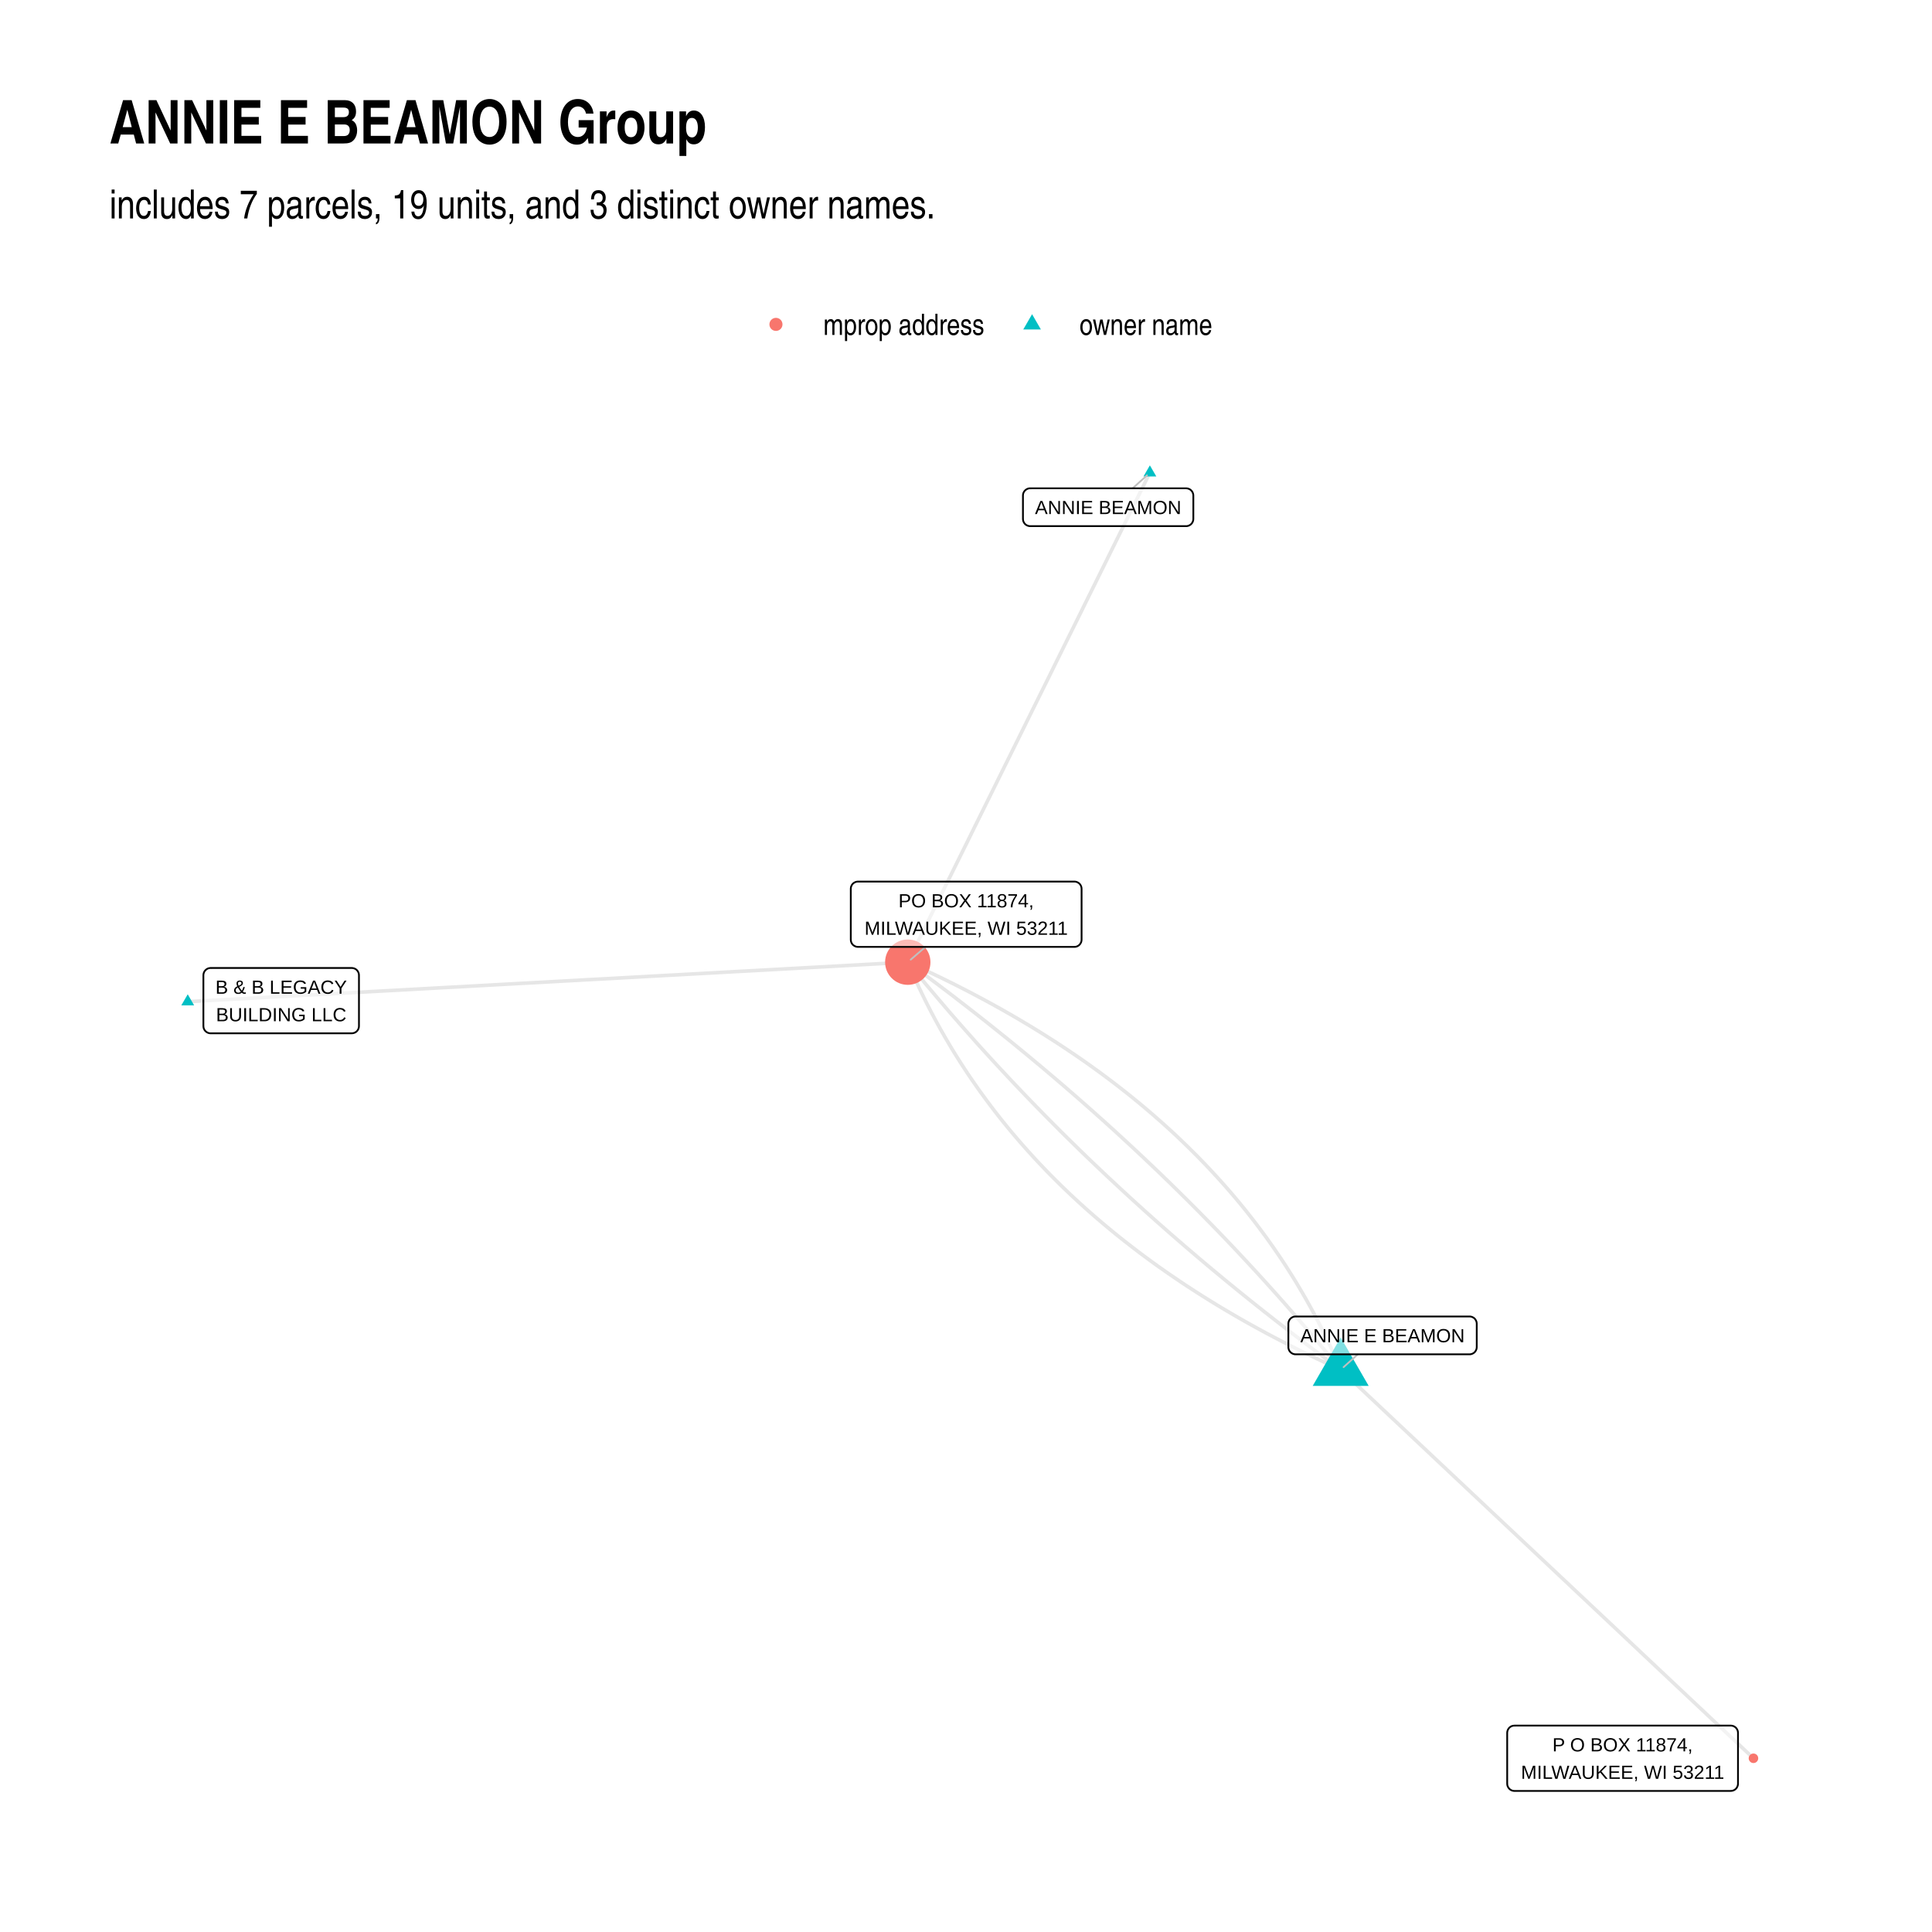
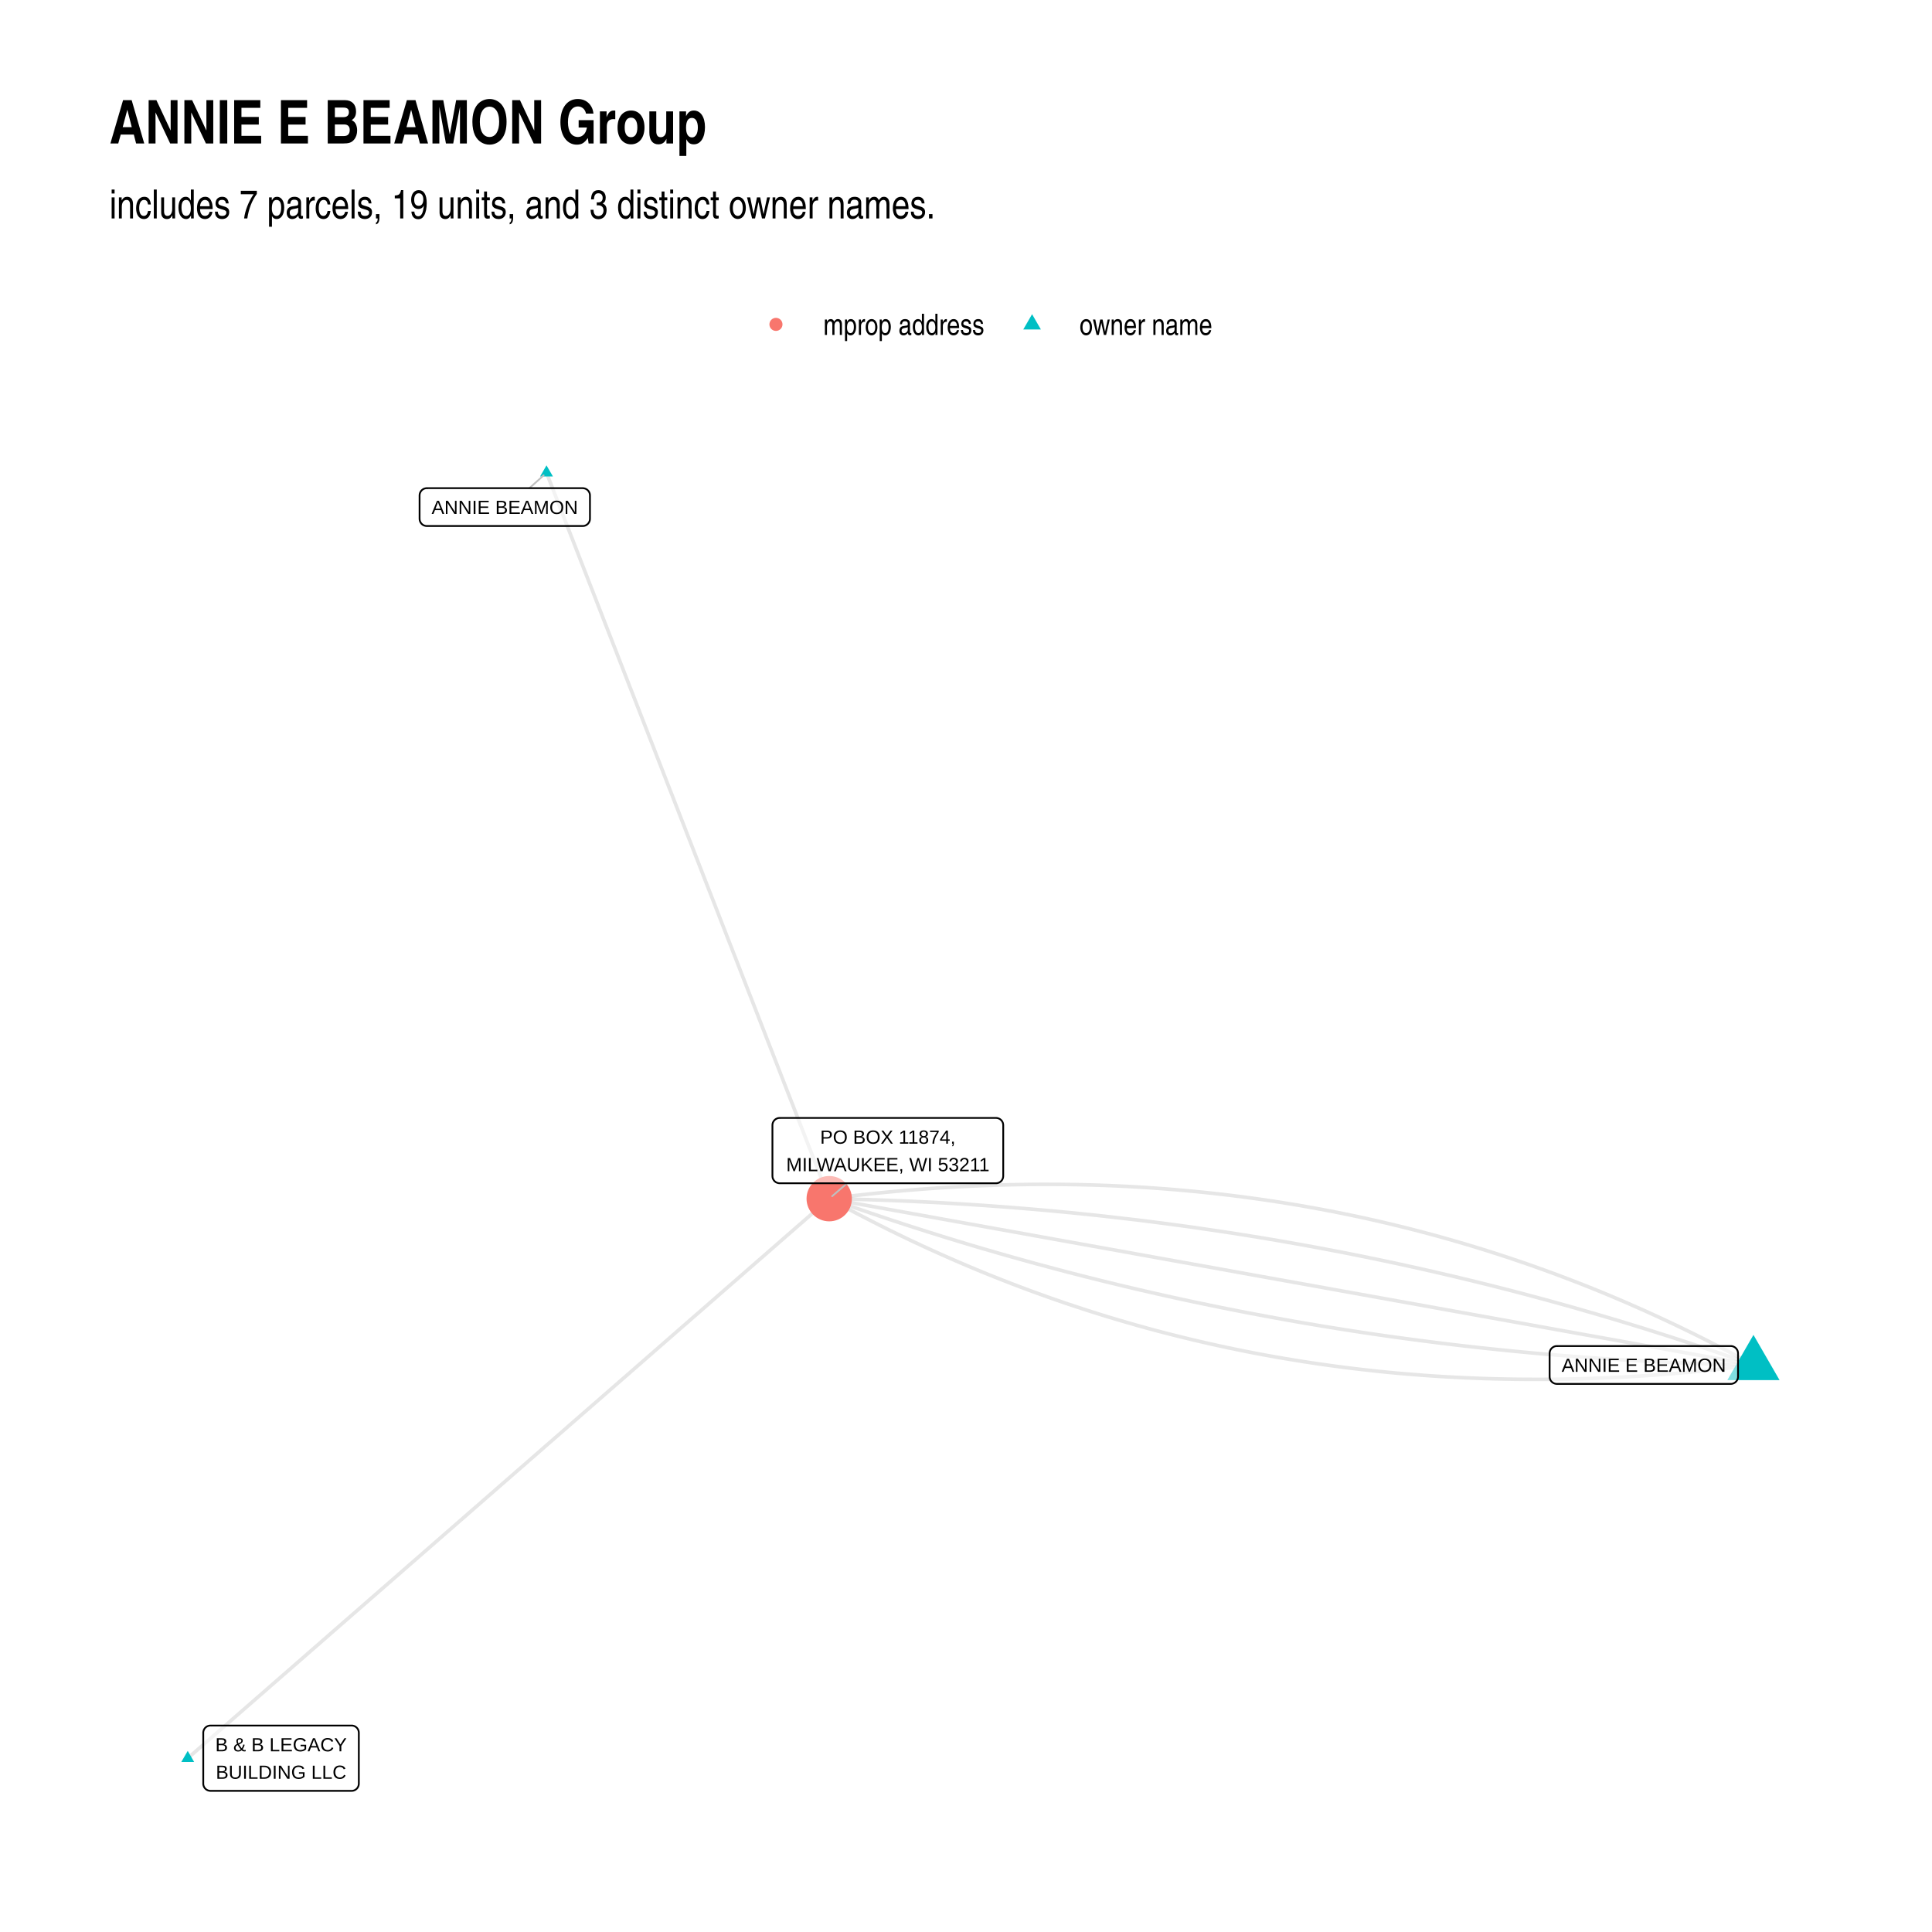
<svg xmlns="http://www.w3.org/2000/svg" class="svglite" width="576.00pt" height="576.00pt" viewBox="0 0 576.00 576.00">
  <defs>
    <style type="text/css">
    .svglite line, .svglite polyline, .svglite polygon, .svglite path, .svglite rect, .svglite circle {
      fill: none;
      stroke: #000000;
      stroke-linecap: round;
      stroke-linejoin: round;
      stroke-miterlimit: 10.00;
    }
    .svglite text {
      white-space: pre;
    }
  </style>
  </defs>
  <rect width="100%" height="100%" style="stroke: none; fill: #FFFFFF;" />
  <defs>
    <clipPath id="cpMC4wMHw1NzYuMDB8MC4wMHw1NzYuMDA=">
      <rect x="0.00" y="0.00" width="576.00" height="576.00" />
    </clipPath>
  </defs>
  <g clip-path="url(#cpMC4wMHw1NzYuMDB8MC4wMHw1NzYuMDA=)">
    <rect x="0.00" y="0.00" width="576.00" height="576.00" style="stroke-width: 1.07; stroke: none; fill: #FFFFFF;" />
  </g>
  <defs>
    <clipPath id="cpMzIuNjN8NTQ2LjExfDEyMS43OHw1NDMuMzc=">
      <rect x="32.63" y="121.78" width="513.48" height="421.59" />
    </clipPath>
  </defs>
  <g clip-path="url(#cpMzIuNjN8NTQ2LjExfDEyMS43OHw1NDMuMzc=)">
-     <polyline points="399.71,408.36 399.04,406.79 398.36,405.22 397.66,403.66 396.95,402.11 396.23,400.56 395.50,399.02 394.75,397.49 393.99,395.96 393.21,394.44 392.43,392.93 391.63,391.42 390.81,389.93 389.99,388.44 389.15,386.95 388.30,385.48 387.43,384.01 386.56,382.55 385.67,381.09 384.76,379.65 383.85,378.20 382.92,376.77 381.98,375.34 381.02,373.93 380.05,372.51 379.07,371.11 378.08,369.71 377.07,368.32 376.05,366.94 375.02,365.56 373.98,364.19 372.92,362.83 371.85,361.47 370.76,360.12 369.67,358.78 368.56,357.45 367.43,356.12 366.30,354.80 365.15,353.49 363.99,352.19 362.81,350.89 361.62,349.60 360.42,348.31 359.21,347.03 357.98,345.76 356.75,344.50 355.49,343.25 354.23,342.00 352.95,340.76 351.66,339.52 350.36,338.29 349.04,337.07 347.71,335.86 346.37,334.65 345.01,333.46 343.64,332.26 342.26,331.08 340.87,329.90 339.46,328.73 338.04,327.57 336.61,326.41 335.16,325.26 333.70,324.12 332.23,322.98 330.75,321.86 329.25,320.74 327.74,319.62 326.21,318.52 324.68,317.42 323.13,316.32 321.57,315.24 319.99,314.16 318.40,313.09 316.80,312.03 315.19,310.97 313.56,309.92 311.92,308.88 310.27,307.84 308.60,306.81 306.92,305.79 305.23,304.78 303.53,303.77 301.81,302.77 300.08,301.78 298.34,300.79 296.58,299.81 294.81,298.84 293.03,297.88 291.23,296.92 289.43,295.97 287.61,295.03 285.77,294.09 283.93,293.16 282.07,292.24 280.19,291.32 278.31,290.42 276.41,289.52 274.50,288.62 272.57,287.74 270.64,286.86 " style="stroke-width: 1.07; stroke: #000000; stroke-opacity: 0.10; stroke-linecap: butt;" />
-     <polyline points="399.71,408.36 398.62,407.02 397.52,405.68 396.42,404.34 395.32,403.01 394.21,401.67 393.09,400.34 391.97,399.01 390.85,397.68 389.72,396.36 388.59,395.04 387.46,393.72 386.32,392.40 385.17,391.09 384.02,389.77 382.87,388.46 381.71,387.15 380.55,385.85 379.38,384.55 378.21,383.25 377.04,381.95 375.86,380.65 374.68,379.36 373.49,378.07 372.30,376.78 371.10,375.49 369.90,374.21 368.70,372.92 367.49,371.64 366.28,370.37 365.06,369.09 363.84,367.82 362.61,366.55 361.38,365.28 360.14,364.02 358.90,362.76 357.66,361.49 356.41,360.24 355.16,358.98 353.91,357.73 352.64,356.48 351.38,355.23 350.11,353.98 348.84,352.74 347.56,351.50 346.28,350.26 344.99,349.02 343.70,347.79 342.40,346.55 341.10,345.32 339.80,344.10 338.49,342.87 337.18,341.65 335.86,340.43 334.54,339.21 333.22,338.00 331.89,336.78 330.55,335.57 329.22,334.36 327.87,333.16 326.53,331.95 325.17,330.75 323.82,329.55 322.46,328.36 321.10,327.16 319.73,325.97 318.35,324.78 316.98,323.59 315.60,322.41 314.21,321.23 312.82,320.05 311.43,318.87 310.03,317.69 308.62,316.52 307.22,315.35 305.81,314.18 304.39,313.02 302.97,311.85 301.55,310.69 300.12,309.53 298.68,308.38 297.25,307.22 295.80,306.07 294.36,304.92 292.91,303.78 291.45,302.63 289.99,301.49 288.53,300.35 287.06,299.21 285.59,298.08 284.12,296.94 282.64,295.81 281.15,294.69 279.66,293.56 278.17,292.44 276.67,291.32 275.17,290.20 273.66,289.08 272.15,287.97 270.64,286.86 " style="stroke-width: 1.07; stroke: #000000; stroke-opacity: 0.10; stroke-linecap: butt;" />
-     <polyline points="342.82,140.95 342.09,142.42 341.36,143.90 340.63,145.37 339.90,146.84 339.18,148.32 338.45,149.79 337.72,151.26 336.99,152.74 336.26,154.21 335.53,155.69 334.80,157.16 334.07,158.63 333.34,160.11 332.61,161.58 331.88,163.06 331.15,164.53 330.43,166.00 329.70,167.48 328.97,168.95 328.24,170.42 327.51,171.90 326.78,173.37 326.05,174.85 325.32,176.32 324.59,177.79 323.86,179.27 323.13,180.74 322.41,182.22 321.68,183.69 320.95,185.16 320.22,186.64 319.49,188.11 318.76,189.58 318.03,191.06 317.30,192.53 316.57,194.01 315.84,195.48 315.11,196.95 314.38,198.43 313.66,199.90 312.93,201.38 312.20,202.85 311.47,204.32 310.74,205.80 310.01,207.27 309.28,208.74 308.55,210.22 307.82,211.69 307.09,213.17 306.36,214.64 305.64,216.11 304.91,217.59 304.18,219.06 303.45,220.54 302.72,222.01 301.99,223.48 301.26,224.96 300.53,226.43 299.80,227.90 299.07,229.38 298.34,230.85 297.61,232.33 296.89,233.80 296.16,235.27 295.43,236.75 294.70,238.22 293.97,239.69 293.24,241.17 292.51,242.64 291.78,244.12 291.05,245.59 290.32,247.06 289.59,248.54 288.87,250.01 288.14,251.49 287.41,252.96 286.68,254.43 285.95,255.91 285.22,257.38 284.49,258.85 283.76,260.33 283.03,261.80 282.30,263.28 281.57,264.75 280.85,266.22 280.12,267.70 279.39,269.17 278.66,270.65 277.93,272.12 277.20,273.59 276.47,275.07 275.74,276.54 275.01,278.01 274.28,279.49 273.55,280.96 272.82,282.44 272.10,283.91 271.37,285.38 270.64,286.86 " style="stroke-width: 1.07; stroke: #000000; stroke-opacity: 0.10; stroke-linecap: butt;" />
-     <polyline points="399.71,408.36 398.20,407.25 396.69,406.14 395.18,405.02 393.68,403.91 392.18,402.78 390.69,401.66 389.20,400.54 387.71,399.41 386.23,398.28 384.76,397.15 383.28,396.01 381.82,394.87 380.35,393.73 378.90,392.59 377.44,391.45 375.99,390.30 374.54,389.15 373.10,388.00 371.67,386.85 370.23,385.69 368.80,384.53 367.38,383.37 365.96,382.21 364.54,381.04 363.13,379.87 361.72,378.70 360.32,377.53 358.92,376.35 357.53,375.18 356.14,374.00 354.75,372.81 353.37,371.63 352.00,370.44 350.62,369.25 349.25,368.06 347.89,366.87 346.53,365.67 345.17,364.47 343.82,363.27 342.48,362.07 341.13,360.86 339.80,359.65 338.46,358.44 337.13,357.23 335.81,356.01 334.49,354.79 333.17,353.57 331.86,352.35 330.55,351.13 329.24,349.90 327.95,348.67 326.65,347.44 325.36,346.20 324.07,344.97 322.79,343.73 321.51,342.49 320.24,341.24 318.97,340.00 317.70,338.75 316.44,337.50 315.19,336.24 313.94,334.99 312.69,333.73 311.44,332.47 310.21,331.20 308.97,329.94 307.74,328.67 306.51,327.40 305.29,326.13 304.07,324.85 302.86,323.58 301.65,322.30 300.45,321.02 299.25,319.73 298.05,318.45 296.86,317.16 295.67,315.87 294.49,314.57 293.31,313.28 292.13,311.98 290.96,310.68 289.80,309.37 288.64,308.07 287.48,306.76 286.33,305.45 285.18,304.14 284.03,302.82 282.89,301.51 281.76,300.19 280.63,298.86 279.50,297.54 278.38,296.21 277.26,294.88 276.14,293.55 275.03,292.22 273.93,290.88 272.83,289.54 271.73,288.20 270.64,286.86 " style="stroke-width: 1.07; stroke: #000000; stroke-opacity: 0.10; stroke-linecap: butt;" />
-     <polyline points="55.97,298.64 58.14,298.52 60.30,298.40 62.47,298.28 64.64,298.16 66.81,298.04 68.98,297.92 71.15,297.80 73.31,297.69 75.48,297.57 77.65,297.45 79.82,297.33 81.99,297.21 84.16,297.09 86.33,296.97 88.49,296.85 90.66,296.73 92.83,296.61 95.00,296.50 97.17,296.38 99.34,296.26 101.50,296.14 103.67,296.02 105.84,295.90 108.01,295.78 110.18,295.66 112.35,295.54 114.51,295.42 116.68,295.31 118.85,295.19 121.02,295.07 123.19,294.95 125.36,294.83 127.52,294.71 129.69,294.59 131.86,294.47 134.03,294.35 136.20,294.24 138.37,294.12 140.53,294.00 142.70,293.88 144.87,293.76 147.04,293.64 149.21,293.52 151.38,293.40 153.54,293.28 155.71,293.16 157.88,293.05 160.05,292.93 162.22,292.81 164.39,292.69 166.56,292.57 168.72,292.45 170.89,292.33 173.06,292.21 175.23,292.09 177.40,291.97 179.57,291.86 181.73,291.74 183.90,291.62 186.07,291.50 188.24,291.38 190.41,291.26 192.58,291.14 194.74,291.02 196.91,290.90 199.08,290.78 201.25,290.67 203.42,290.55 205.59,290.43 207.75,290.31 209.92,290.19 212.09,290.07 214.26,289.95 216.43,289.83 218.60,289.71 220.76,289.59 222.93,289.48 225.10,289.36 227.27,289.24 229.44,289.12 231.61,289.00 233.77,288.88 235.94,288.76 238.11,288.64 240.28,288.52 242.45,288.40 244.62,288.29 246.79,288.17 248.95,288.05 251.12,287.93 253.29,287.81 255.46,287.69 257.63,287.57 259.80,287.45 261.96,287.33 264.13,287.21 266.30,287.10 268.47,286.98 270.64,286.86 " style="stroke-width: 1.07; stroke: #000000; stroke-opacity: 0.10; stroke-linecap: butt;" />
-     <polyline points="399.71,408.36 397.77,407.49 395.85,406.60 393.94,405.71 392.04,404.81 390.16,403.90 388.28,402.98 386.42,402.06 384.58,401.13 382.74,400.20 380.92,399.25 379.11,398.30 377.32,397.35 375.54,396.38 373.77,395.41 372.01,394.43 370.27,393.45 368.54,392.45 366.82,391.45 365.12,390.45 363.43,389.43 361.75,388.41 360.08,387.38 358.43,386.35 356.79,385.30 355.16,384.25 353.55,383.20 351.95,382.13 350.36,381.06 348.78,379.98 347.22,378.90 345.67,377.81 344.13,376.71 342.61,375.60 341.10,374.49 339.60,373.37 338.12,372.24 336.65,371.10 335.19,369.96 333.74,368.81 332.31,367.66 330.89,366.49 329.48,365.32 328.09,364.14 326.71,362.96 325.34,361.77 323.98,360.57 322.64,359.36 321.31,358.15 319.99,356.93 318.69,355.70 317.40,354.47 316.12,353.23 314.86,351.98 313.60,350.72 312.36,349.46 311.14,348.19 309.92,346.91 308.72,345.63 307.54,344.34 306.36,343.04 305.20,341.73 304.05,340.42 302.92,339.10 301.79,337.77 300.68,336.44 299.59,335.10 298.50,333.75 297.43,332.39 296.37,331.03 295.33,329.66 294.30,328.29 293.28,326.90 292.27,325.51 291.28,324.11 290.30,322.71 289.33,321.30 288.37,319.88 287.43,318.45 286.50,317.02 285.59,315.58 284.68,314.13 283.79,312.68 282.92,311.21 282.05,309.74 281.20,308.27 280.36,306.79 279.54,305.30 278.72,303.80 277.92,302.29 277.14,300.78 276.36,299.26 275.60,297.74 274.85,296.20 274.12,294.66 273.40,293.12 272.69,291.56 271.99,290.00 271.31,288.43 270.64,286.86 " style="stroke-width: 1.07; stroke: #000000; stroke-opacity: 0.10; stroke-linecap: butt;" />
-     <polyline points="399.71,408.36 400.95,409.53 402.20,410.70 403.44,411.88 404.68,413.05 405.93,414.22 407.17,415.39 408.41,416.56 409.66,417.73 410.90,418.90 412.14,420.07 413.39,421.24 414.63,422.41 415.87,423.58 417.11,424.75 418.36,425.92 419.60,427.09 420.84,428.26 422.09,429.43 423.33,430.60 424.57,431.77 425.82,432.94 427.06,434.11 428.30,435.28 429.54,436.45 430.79,437.62 432.03,438.79 433.27,439.96 434.52,441.13 435.76,442.30 437.00,443.47 438.25,444.64 439.49,445.81 440.73,446.98 441.97,448.15 443.22,449.32 444.46,450.49 445.70,451.66 446.95,452.83 448.19,454.00 449.43,455.17 450.68,456.34 451.92,457.51 453.16,458.68 454.41,459.85 455.65,461.02 456.89,462.19 458.13,463.36 459.38,464.53 460.62,465.70 461.86,466.87 463.11,468.04 464.35,469.21 465.59,470.38 466.84,471.55 468.08,472.72 469.32,473.89 470.56,475.06 471.81,476.23 473.05,477.40 474.29,478.57 475.54,479.74 476.78,480.91 478.02,482.08 479.27,483.25 480.51,484.42 481.75,485.59 482.99,486.76 484.24,487.93 485.48,489.10 486.72,490.27 487.97,491.45 489.21,492.62 490.45,493.79 491.70,494.96 492.94,496.13 494.18,497.30 495.43,498.47 496.67,499.64 497.91,500.81 499.15,501.98 500.40,503.15 501.64,504.32 502.88,505.49 504.13,506.66 505.37,507.83 506.61,509.00 507.86,510.17 509.10,511.34 510.34,512.51 511.58,513.68 512.83,514.85 514.07,516.02 515.31,517.19 516.56,518.36 517.80,519.53 519.04,520.70 520.29,521.87 521.53,523.04 522.77,524.21 " style="stroke-width: 1.07; stroke: #000000; stroke-opacity: 0.10; stroke-linecap: butt;" />
-     <polygon points="399.71,398.73 408.05,413.18 391.37,413.18 " style="stroke-width: 0.71; stroke: none; fill: #00BFC4;" />
-     <polygon points="342.82,138.74 344.74,142.05 340.91,142.05 " style="stroke-width: 0.71; stroke: none; fill: #00BFC4;" />
-     <polygon points="55.97,296.43 57.88,299.74 54.05,299.74 " style="stroke-width: 0.71; stroke: none; fill: #00BFC4;" />
-     <circle cx="270.64" cy="286.86" r="6.76" style="stroke-width: 0.71; stroke: none; fill: #F8766D;" />
-     <circle cx="522.77" cy="524.21" r="1.42" style="stroke-width: 0.71; stroke: none; fill: #F8766D;" />
-     <line x1="404.82" y1="403.77" x2="400.57" y2="407.59" style="stroke-width: 0.53; stroke: #BFBFBF;" />
-     <line x1="337.68" y1="145.58" x2="341.96" y2="141.72" style="stroke-width: 0.53; stroke: #BFBFBF;" />
-     <line x1="275.92" y1="282.30" x2="271.52" y2="286.10" style="stroke-width: 0.53; stroke: #BFBFBF;" />
-     <polygon points="386.27,403.77 438.11,403.77 438.03,403.77 438.37,403.76 438.71,403.69 439.04,403.56 439.34,403.39 439.61,403.17 439.84,402.91 440.02,402.62 440.16,402.30 440.24,401.96 440.27,401.61 440.27,401.61 440.27,394.65 440.27,394.65 440.24,394.30 440.16,393.96 440.02,393.65 439.84,393.35 439.61,393.09 439.34,392.87 439.04,392.70 438.71,392.57 438.37,392.50 438.11,392.49 386.27,392.49 386.53,392.50 386.18,392.49 385.83,392.53 385.50,392.63 385.19,392.78 384.90,392.98 384.65,393.22 384.44,393.49 384.28,393.80 384.17,394.13 384.11,394.48 384.11,394.65 384.11,401.61 384.11,401.44 384.11,401.79 384.17,402.13 384.28,402.46 384.44,402.77 384.65,403.04 384.90,403.28 385.19,403.48 385.50,403.63 385.83,403.73 386.18,403.77 " style="stroke-width: 0.53; fill: #FFFFFF; fill-opacity: 0.50;" />
-     <text x="412.19" y="400.17" text-anchor="middle" style="font-size: 5.69px; font-family: &quot;Arial&quot;;" textLength="48.97px" lengthAdjust="spacingAndGlyphs">ANNIE E BEAMON</text>
-     <polygon points="307.14,156.86 353.62,156.86 353.53,156.86 353.88,156.85 354.22,156.78 354.54,156.65 354.84,156.48 355.11,156.26 355.34,156.00 355.53,155.71 355.66,155.39 355.75,155.05 355.78,154.70 355.78,154.70 355.78,147.74 355.78,147.74 355.75,147.39 355.66,147.06 355.53,146.74 355.34,146.44 355.11,146.18 354.84,145.96 354.54,145.79 354.22,145.67 353.88,145.60 353.62,145.58 307.14,145.58 307.40,145.60 307.05,145.58 306.71,145.62 306.37,145.72 306.06,145.87 305.77,146.07 305.52,146.31 305.31,146.59 305.15,146.89 305.04,147.22 304.99,147.57 304.98,147.74 304.98,154.70 304.99,154.53 304.99,154.88 305.04,155.22 305.15,155.55 305.31,155.86 305.52,156.14 305.77,156.38 306.06,156.57 306.37,156.72 306.71,156.82 307.05,156.86 " style="stroke-width: 0.53; fill: #FFFFFF; fill-opacity: 0.50;" />
-     <text x="330.38" y="153.26" text-anchor="middle" style="font-size: 5.69px; font-family: &quot;Arial&quot;;" textLength="43.60px" lengthAdjust="spacingAndGlyphs">ANNIE BEAMON</text>
-     <polygon points="62.80,308.07 104.86,308.07 104.78,308.07 105.12,308.05 105.46,307.98 105.79,307.86 106.09,307.69 106.36,307.47 106.59,307.21 106.77,306.91 106.91,306.59 106.99,306.26 107.02,305.91 107.02,305.91 107.02,290.75 107.02,290.75 106.99,290.41 106.91,290.07 106.77,289.75 106.59,289.45 106.36,289.19 106.09,288.97 105.79,288.80 105.46,288.68 105.12,288.61 104.86,288.59 62.80,288.59 63.06,288.61 62.71,288.59 62.37,288.64 62.03,288.73 61.72,288.88 61.43,289.08 61.18,289.32 60.97,289.60 60.81,289.91 60.70,290.24 60.65,290.58 60.64,290.75 60.64,305.91 60.65,305.74 60.65,306.08 60.70,306.43 60.81,306.76 60.97,307.06 61.18,307.34 61.43,307.58 61.72,307.78 62.03,307.93 62.37,308.03 62.71,308.07 " style="stroke-width: 0.53; fill: #FFFFFF; fill-opacity: 0.50;" />
-     <text x="83.83" y="296.27" text-anchor="middle" style="font-size: 5.69px; font-family: &quot;Arial&quot;;" textLength="39.18px" lengthAdjust="spacingAndGlyphs">B &amp; B LEGACY</text>
-     <text x="83.83" y="304.47" text-anchor="middle" style="font-size: 5.69px; font-family: &quot;Arial&quot;;" textLength="38.84px" lengthAdjust="spacingAndGlyphs">BUILDING LLC</text>
-     <polygon points="255.81,282.30 320.30,282.30 320.21,282.30 320.56,282.29 320.90,282.22 321.22,282.10 321.53,281.92 321.80,281.70 322.03,281.44 322.21,281.15 322.35,280.83 322.43,280.49 322.46,280.14 322.46,280.14 322.46,264.99 322.46,264.99 322.43,264.64 322.35,264.30 322.21,263.98 322.03,263.69 321.80,263.43 321.53,263.21 321.22,263.04 320.90,262.91 320.56,262.84 320.30,262.83 255.81,262.83 256.07,262.84 255.72,262.83 255.38,262.87 255.04,262.97 254.73,263.12 254.44,263.31 254.19,263.55 253.98,263.83 253.82,264.14 253.71,264.47 253.66,264.81 253.65,264.99 253.65,280.14 253.66,279.97 253.66,280.32 253.71,280.66 253.82,280.99 253.98,281.30 254.19,281.58 254.44,281.82 254.73,282.01 255.04,282.16 255.38,282.26 255.72,282.30 " style="stroke-width: 0.53; fill: #FFFFFF; fill-opacity: 0.50;" />
-     <text x="288.05" y="270.51" text-anchor="middle" style="font-size: 5.69px; font-family: &quot;Arial&quot;;" textLength="40.76px" lengthAdjust="spacingAndGlyphs">PO BOX 11874,</text>
-     <text x="288.05" y="278.70" text-anchor="middle" style="font-size: 5.69px; font-family: &quot;Arial&quot;;" textLength="61.61px" lengthAdjust="spacingAndGlyphs">MILWAUKEE, WI 53211</text>
-     <polygon points="451.51,533.94 516.00,533.94 515.91,533.94 516.26,533.92 516.60,533.86 516.93,533.73 517.23,533.56 517.50,533.34 517.73,533.08 517.91,532.78 518.05,532.46 518.13,532.13 518.16,531.78 518.16,531.78 518.16,516.62 518.16,516.62 518.13,516.28 518.05,515.94 517.91,515.62 517.73,515.33 517.50,515.07 517.23,514.85 516.93,514.67 516.60,514.55 516.26,514.48 516.00,514.46 451.51,514.46 451.77,514.48 451.42,514.47 451.08,514.51 450.74,514.60 450.43,514.75 450.14,514.95 449.89,515.19 449.69,515.47 449.52,515.78 449.41,516.11 449.36,516.45 449.35,516.62 449.35,531.78 449.36,531.61 449.36,531.95 449.41,532.30 449.52,532.63 449.69,532.93 449.89,533.21 450.14,533.45 450.43,533.65 450.74,533.80 451.08,533.90 451.42,533.94 " style="stroke-width: 0.53; fill: #FFFFFF; fill-opacity: 0.50;" />
-     <text x="483.76" y="522.15" text-anchor="middle" style="font-size: 5.69px; font-family: &quot;Arial&quot;;" textLength="42.34px" lengthAdjust="spacingAndGlyphs">P O BOX 11874,</text>
-     <text x="483.76" y="530.34" text-anchor="middle" style="font-size: 5.69px; font-family: &quot;Arial&quot;;" textLength="61.61px" lengthAdjust="spacingAndGlyphs">MILWAUKEE, WI 53211</text>
+     <polyline points="522.77,406.97 520.24,405.58 517.69,404.21 515.15,402.86 512.60,401.53 510.04,400.22 507.48,398.92 504.91,397.64 502.34,396.39 499.76,395.14 497.18,393.92 494.60,392.72 492.00,391.53 489.41,390.36 486.80,389.21 484.20,388.07 481.59,386.96 478.97,385.86 476.35,384.78 473.72,383.72 471.09,382.68 468.45,381.66 465.81,380.65 463.16,379.66 460.51,378.69 457.85,377.74 455.19,376.80 452.52,375.89 449.85,374.99 447.17,374.11 444.49,373.25 441.80,372.40 439.11,371.58 436.41,370.77 433.71,369.98 431.00,369.21 428.29,368.45 425.57,367.72 422.85,367.00 420.12,366.30 417.39,365.62 414.65,364.95 411.91,364.31 409.16,363.68 406.41,363.07 403.65,362.48 400.88,361.91 398.12,361.35 395.34,360.82 392.56,360.30 389.78,359.80 386.99,359.31 384.20,358.85 381.40,358.40 378.60,357.97 375.79,357.56 372.98,357.17 370.16,356.79 367.33,356.44 364.50,356.10 361.67,355.78 358.83,355.48 355.99,355.19 353.14,354.93 350.29,354.68 347.43,354.45 344.56,354.24 341.69,354.04 338.82,353.87 335.94,353.71 333.06,353.57 330.17,353.45 327.27,353.34 324.37,353.26 321.47,353.19 318.56,353.14 315.65,353.11 312.73,353.10 309.80,353.10 306.87,353.12 303.94,353.17 301.00,353.22 298.05,353.30 295.10,353.40 292.15,353.51 289.19,353.64 286.22,353.79 283.26,353.96 280.28,354.14 277.30,354.35 274.32,354.57 271.33,354.81 268.33,355.07 265.33,355.34 262.33,355.63 259.32,355.95 256.30,356.28 253.28,356.62 250.25,356.99 247.22,357.37 " style="stroke-width: 1.07; stroke: #000000; stroke-opacity: 0.10; stroke-linecap: butt;" />
+     <polyline points="522.77,406.97 520.11,406.02 517.45,405.09 514.78,404.16 512.12,403.25 509.45,402.34 506.78,401.44 504.10,400.55 501.42,399.67 498.74,398.80 496.06,397.94 493.38,397.09 490.69,396.24 488.00,395.41 485.31,394.58 482.61,393.76 479.91,392.96 477.21,392.16 474.51,391.37 471.80,390.59 469.10,389.81 466.39,389.05 463.67,388.30 460.96,387.55 458.24,386.82 455.52,386.09 452.80,385.37 450.07,384.66 447.34,383.96 444.61,383.27 441.88,382.59 439.15,381.92 436.41,381.26 433.67,380.60 430.92,379.96 428.18,379.32 425.43,378.69 422.68,378.07 419.93,377.47 417.17,376.86 414.41,376.27 411.65,375.69 408.89,375.12 406.12,374.55 403.36,374.00 400.59,373.45 397.81,372.92 395.04,372.39 392.26,371.87 389.48,371.36 386.69,370.86 383.91,370.37 381.12,369.88 378.33,369.41 375.54,368.94 372.74,368.49 369.94,368.04 367.14,367.60 364.34,367.18 361.53,366.76 358.72,366.35 355.91,365.94 353.10,365.55 350.28,365.17 347.46,364.79 344.64,364.43 341.82,364.07 338.99,363.72 336.16,363.39 333.33,363.06 330.50,362.74 327.66,362.42 324.82,362.12 321.98,361.83 319.14,361.54 316.29,361.27 313.44,361.00 310.59,360.75 307.74,360.50 304.88,360.26 302.02,360.03 299.16,359.81 296.30,359.60 293.43,359.39 290.56,359.20 287.69,359.01 284.82,358.84 281.94,358.67 279.06,358.51 276.18,358.37 273.29,358.23 270.41,358.09 267.52,357.97 264.63,357.86 261.73,357.76 258.84,357.66 255.94,357.58 253.04,357.50 250.13,357.43 247.22,357.37 " style="stroke-width: 1.07; stroke: #000000; stroke-opacity: 0.10; stroke-linecap: butt;" />
+     <polyline points="162.93,140.95 163.78,143.13 164.64,145.32 165.49,147.51 166.34,149.69 167.19,151.88 168.04,154.06 168.89,156.25 169.74,158.44 170.60,160.62 171.45,162.81 172.30,164.99 173.15,167.18 174.00,169.37 174.85,171.55 175.70,173.74 176.56,175.93 177.41,178.11 178.26,180.30 179.11,182.48 179.96,184.67 180.81,186.86 181.66,189.04 182.52,191.23 183.37,193.41 184.22,195.60 185.07,197.79 185.92,199.97 186.77,202.16 187.62,204.35 188.48,206.53 189.33,208.72 190.18,210.90 191.03,213.09 191.88,215.28 192.73,217.46 193.58,219.65 194.44,221.83 195.29,224.02 196.14,226.21 196.99,228.39 197.84,230.58 198.69,232.77 199.54,234.95 200.40,237.14 201.25,239.32 202.10,241.51 202.95,243.70 203.80,245.88 204.65,248.07 205.50,250.25 206.36,252.44 207.21,254.63 208.06,256.81 208.91,259.00 209.76,261.18 210.61,263.37 211.46,265.56 212.32,267.74 213.17,269.93 214.02,272.12 214.87,274.30 215.72,276.49 216.57,278.67 217.42,280.86 218.28,283.05 219.13,285.23 219.98,287.42 220.83,289.60 221.68,291.79 222.53,293.98 223.38,296.16 224.24,298.35 225.09,300.54 225.94,302.72 226.79,304.91 227.64,307.09 228.49,309.28 229.34,311.47 230.20,313.65 231.05,315.84 231.90,318.02 232.75,320.21 233.60,322.40 234.45,324.58 235.30,326.77 236.16,328.95 237.01,331.14 237.86,333.33 238.71,335.51 239.56,337.70 240.41,339.89 241.26,342.07 242.12,344.26 242.97,346.44 243.82,348.63 244.67,350.82 245.52,353.00 246.37,355.19 247.22,357.37 " style="stroke-width: 1.07; stroke: #000000; stroke-opacity: 0.10; stroke-linecap: butt;" />
+     <polyline points="522.77,406.97 519.99,406.47 517.21,405.97 514.42,405.46 511.64,404.96 508.86,404.46 506.07,403.96 503.29,403.46 500.51,402.96 497.72,402.46 494.94,401.96 492.16,401.46 489.37,400.96 486.59,400.46 483.81,399.95 481.02,399.45 478.24,398.95 475.46,398.45 472.67,397.95 469.89,397.45 467.11,396.95 464.32,396.45 461.54,395.95 458.76,395.45 455.97,394.94 453.19,394.44 450.41,393.94 447.62,393.44 444.84,392.94 442.06,392.44 439.27,391.94 436.49,391.44 433.71,390.94 430.92,390.44 428.14,389.94 425.36,389.43 422.57,388.93 419.79,388.43 417.01,387.93 414.22,387.43 411.44,386.93 408.66,386.43 405.87,385.93 403.09,385.43 400.31,384.93 397.52,384.43 394.74,383.92 391.96,383.42 389.17,382.92 386.39,382.42 383.61,381.92 380.82,381.42 378.04,380.92 375.26,380.42 372.47,379.92 369.69,379.42 366.91,378.91 364.12,378.41 361.34,377.91 358.56,377.41 355.77,376.91 352.99,376.41 350.21,375.91 347.42,375.41 344.64,374.91 341.86,374.41 339.07,373.91 336.29,373.40 333.51,372.90 330.72,372.40 327.94,371.90 325.16,371.40 322.37,370.90 319.59,370.40 316.81,369.90 314.02,369.40 311.24,368.90 308.46,368.40 305.67,367.89 302.89,367.39 300.11,366.89 297.32,366.39 294.54,365.89 291.76,365.39 288.97,364.89 286.19,364.39 283.41,363.89 280.62,363.39 277.84,362.88 275.06,362.38 272.27,361.88 269.49,361.38 266.71,360.88 263.92,360.38 261.14,359.88 258.36,359.38 255.57,358.88 252.79,358.38 250.01,357.88 247.22,357.37 " style="stroke-width: 1.07; stroke: #000000; stroke-opacity: 0.10; stroke-linecap: butt;" />
+     <polyline points="55.97,524.21 57.90,522.52 59.83,520.84 61.76,519.15 63.70,517.47 65.63,515.78 67.56,514.10 69.49,512.41 71.42,510.73 73.35,509.04 75.29,507.36 77.22,505.67 79.15,503.99 81.08,502.30 83.01,500.62 84.95,498.93 86.88,497.25 88.81,495.56 90.74,493.88 92.67,492.19 94.61,490.51 96.54,488.82 98.47,487.13 100.40,485.45 102.33,483.76 104.26,482.08 106.20,480.39 108.13,478.71 110.06,477.02 111.99,475.34 113.92,473.65 115.86,471.97 117.79,470.28 119.72,468.60 121.65,466.91 123.58,465.23 125.52,463.54 127.45,461.86 129.38,460.17 131.31,458.49 133.24,456.80 135.17,455.12 137.11,453.43 139.04,451.75 140.97,450.06 142.90,448.38 144.83,446.69 146.77,445.00 148.70,443.32 150.63,441.63 152.56,439.95 154.49,438.26 156.43,436.58 158.36,434.89 160.29,433.21 162.22,431.52 164.15,429.84 166.09,428.15 168.02,426.47 169.95,424.78 171.88,423.10 173.81,421.41 175.74,419.73 177.68,418.04 179.61,416.36 181.54,414.67 183.47,412.99 185.40,411.30 187.34,409.62 189.27,407.93 191.20,406.25 193.13,404.56 195.06,402.88 197.00,401.19 198.93,399.50 200.86,397.82 202.79,396.13 204.72,394.45 206.65,392.76 208.59,391.08 210.52,389.39 212.45,387.71 214.38,386.02 216.31,384.34 218.25,382.65 220.18,380.97 222.11,379.28 224.04,377.60 225.97,375.91 227.91,374.23 229.84,372.54 231.77,370.86 233.70,369.17 235.63,367.49 237.56,365.80 239.50,364.12 241.43,362.43 243.36,360.75 245.29,359.06 247.22,357.37 " style="stroke-width: 1.07; stroke: #000000; stroke-opacity: 0.10; stroke-linecap: butt;" />
+     <polyline points="522.77,406.97 519.87,406.91 516.96,406.84 514.06,406.76 511.16,406.68 508.26,406.58 505.37,406.48 502.48,406.37 499.59,406.25 496.70,406.12 493.82,405.98 490.94,405.83 488.06,405.67 485.18,405.50 482.31,405.33 479.43,405.14 476.57,404.95 473.70,404.75 470.83,404.53 467.97,404.31 465.11,404.08 462.26,403.84 459.40,403.60 456.55,403.34 453.70,403.07 450.86,402.80 448.01,402.51 445.17,402.22 442.33,401.92 439.50,401.61 436.66,401.29 433.83,400.96 431.00,400.62 428.18,400.27 425.35,399.91 422.53,399.55 419.71,399.17 416.90,398.79 414.08,398.40 411.27,398.00 408.47,397.59 405.66,397.17 402.86,396.74 400.05,396.30 397.26,395.85 394.46,395.40 391.67,394.93 388.88,394.46 386.09,393.98 383.30,393.48 380.52,392.98 377.74,392.47 374.96,391.95 372.18,391.43 369.41,390.89 366.64,390.34 363.87,389.79 361.11,389.22 358.34,388.65 355.58,388.07 352.82,387.48 350.07,386.88 347.32,386.27 344.57,385.65 341.82,385.02 339.07,384.39 336.33,383.74 333.59,383.09 330.85,382.42 328.11,381.75 325.38,381.07 322.65,380.38 319.92,379.68 317.20,378.97 314.48,378.25 311.76,377.52 309.04,376.79 306.32,376.04 303.61,375.29 300.90,374.53 298.19,373.76 295.49,372.97 292.78,372.19 290.08,371.39 287.39,370.58 284.69,369.76 282.00,368.94 279.31,368.10 276.62,367.26 273.94,366.40 271.25,365.54 268.57,364.67 265.90,363.79 263.22,362.90 260.55,362.00 257.88,361.09 255.21,360.18 252.55,359.25 249.88,358.32 247.22,357.37 " style="stroke-width: 1.07; stroke: #000000; stroke-opacity: 0.10; stroke-linecap: butt;" />
+     <polyline points="522.77,406.97 519.74,407.35 516.72,407.72 513.70,408.07 510.68,408.40 507.67,408.71 504.67,409.00 501.67,409.28 498.67,409.53 495.68,409.77 492.70,410.00 489.72,410.20 486.74,410.38 483.77,410.55 480.81,410.70 477.85,410.83 474.89,410.95 471.94,411.04 469.00,411.12 466.06,411.18 463.12,411.22 460.19,411.24 457.27,411.24 454.35,411.23 451.44,411.20 448.53,411.15 445.62,411.08 442.72,411.00 439.83,410.89 436.94,410.77 434.06,410.63 431.18,410.48 428.30,410.30 425.43,410.11 422.57,409.89 419.71,409.66 416.86,409.42 414.01,409.15 411.16,408.87 408.33,408.56 405.49,408.24 402.66,407.90 399.84,407.55 397.02,407.17 394.21,406.78 391.40,406.37 388.59,405.94 385.80,405.49 383.00,405.03 380.21,404.55 377.43,404.05 374.65,403.53 371.88,402.99 369.11,402.43 366.35,401.86 363.59,401.27 360.84,400.66 358.09,400.03 355.35,399.39 352.61,398.72 349.88,398.04 347.15,397.34 344.42,396.63 341.71,395.89 338.99,395.14 336.29,394.36 333.58,393.57 330.89,392.77 328.19,391.94 325.51,391.10 322.82,390.23 320.15,389.35 317.47,388.46 314.81,387.54 312.14,386.60 309.49,385.65 306.83,384.68 304.19,383.69 301.55,382.69 298.91,381.66 296.28,380.62 293.65,379.56 291.03,378.48 288.41,377.38 285.80,376.27 283.19,375.13 280.59,373.98 277.99,372.81 275.40,371.63 272.81,370.42 270.23,369.20 267.66,367.96 265.08,366.70 262.52,365.42 259.96,364.12 257.40,362.81 254.85,361.48 252.30,360.13 249.76,358.76 247.22,357.37 " style="stroke-width: 1.07; stroke: #000000; stroke-opacity: 0.10; stroke-linecap: butt;" />
+     <polygon points="522.77,397.98 530.55,411.46 514.99,411.46 " style="stroke-width: 0.71; stroke: none; fill: #00BFC4;" />
+     <polygon points="162.93,138.74 164.85,142.05 161.02,142.05 " style="stroke-width: 0.71; stroke: none; fill: #00BFC4;" />
+     <polygon points="55.97,522.00 57.88,525.31 54.05,525.31 " style="stroke-width: 0.71; stroke: none; fill: #00BFC4;" />
+     <circle cx="247.22" cy="357.37" r="6.76" style="stroke-width: 0.71; stroke: none; fill: #F8766D;" />
+     <line x1="157.83" y1="145.54" x2="162.07" y2="141.72" style="stroke-width: 0.53; stroke: #BFBFBF;" />
+     <line x1="252.56" y1="352.77" x2="248.10" y2="356.62" style="stroke-width: 0.53; stroke: #BFBFBF;" />
+     <polygon points="464.16,412.59 516.01,412.59 515.92,412.59 516.27,412.58 516.61,412.51 516.93,412.38 517.23,412.21 517.50,411.99 517.73,411.73 517.92,411.43 518.06,411.11 518.14,410.78 518.17,410.43 518.17,410.43 518.17,403.47 518.17,403.47 518.14,403.12 518.06,402.78 517.92,402.46 517.73,402.17 517.50,401.91 517.23,401.69 516.93,401.52 516.61,401.39 516.27,401.32 516.01,401.31 464.16,401.31 464.42,401.32 464.07,401.31 463.73,401.35 463.39,401.45 463.08,401.60 462.79,401.80 462.54,402.04 462.33,402.31 462.17,402.62 462.06,402.95 462.01,403.29 462.00,403.47 462.00,410.43 462.01,410.26 462.01,410.60 462.06,410.95 462.17,411.28 462.33,411.59 462.54,411.86 462.79,412.10 463.08,412.30 463.39,412.45 463.73,412.55 464.07,412.59 " style="stroke-width: 0.53; fill: #FFFFFF; fill-opacity: 0.50;" />
+     <text x="490.08" y="408.99" text-anchor="middle" style="font-size: 5.69px; font-family: &quot;Arial&quot;;" textLength="48.97px" lengthAdjust="spacingAndGlyphs">ANNIE E BEAMON</text>
+     <polygon points="127.25,156.82 173.73,156.82 173.64,156.82 173.99,156.81 174.33,156.74 174.65,156.62 174.95,156.44 175.22,156.22 175.45,155.96 175.64,155.67 175.78,155.35 175.86,155.01 175.89,154.66 175.89,154.66 175.89,147.70 175.89,147.70 175.86,147.36 175.78,147.02 175.64,146.70 175.45,146.40 175.22,146.14 174.95,145.92 174.65,145.75 174.33,145.63 173.99,145.56 173.73,145.54 127.25,145.54 127.51,145.56 127.16,145.54 126.82,145.59 126.49,145.68 126.17,145.83 125.89,146.03 125.63,146.27 125.43,146.55 125.26,146.86 125.15,147.19 125.10,147.53 125.09,147.70 125.09,154.66 125.10,154.49 125.10,154.84 125.15,155.18 125.26,155.51 125.43,155.82 125.63,156.10 125.89,156.34 126.17,156.54 126.49,156.68 126.82,156.78 127.16,156.82 " style="stroke-width: 0.53; fill: #FFFFFF; fill-opacity: 0.50;" />
+     <text x="150.49" y="153.22" text-anchor="middle" style="font-size: 5.69px; font-family: &quot;Arial&quot;;" textLength="43.60px" lengthAdjust="spacingAndGlyphs">ANNIE BEAMON</text>
+     <polygon points="62.76,533.92 104.82,533.92 104.73,533.92 105.08,533.91 105.42,533.84 105.75,533.71 106.05,533.54 106.32,533.32 106.55,533.06 106.73,532.77 106.87,532.45 106.95,532.11 106.98,531.76 106.98,531.76 106.98,516.61 106.98,516.61 106.95,516.26 106.87,515.92 106.73,515.60 106.55,515.31 106.32,515.05 106.05,514.83 105.75,514.65 105.42,514.53 105.08,514.46 104.82,514.45 62.76,514.45 63.02,514.46 62.67,514.45 62.33,514.49 61.99,514.59 61.68,514.73 61.39,514.93 61.14,515.17 60.93,515.45 60.77,515.76 60.66,516.09 60.60,516.43 60.60,516.61 60.60,531.76 60.60,531.59 60.60,531.94 60.66,532.28 60.77,532.61 60.93,532.92 61.14,533.19 61.39,533.44 61.68,533.63 61.99,533.78 62.33,533.88 62.67,533.92 " style="stroke-width: 0.53; fill: #FFFFFF; fill-opacity: 0.50;" />
+     <text x="83.79" y="522.13" text-anchor="middle" style="font-size: 5.69px; font-family: &quot;Arial&quot;;" textLength="39.18px" lengthAdjust="spacingAndGlyphs">B &amp; B LEGACY</text>
+     <text x="83.79" y="530.32" text-anchor="middle" style="font-size: 5.69px; font-family: &quot;Arial&quot;;" textLength="38.84px" lengthAdjust="spacingAndGlyphs">BUILDING LLC</text>
+     <polygon points="232.45,352.77 296.94,352.77 296.85,352.77 297.20,352.76 297.54,352.69 297.87,352.57 298.17,352.39 298.44,352.17 298.67,351.91 298.85,351.62 298.99,351.30 299.07,350.96 299.10,350.61 299.10,350.61 299.10,335.46 299.10,335.46 299.07,335.11 298.99,334.77 298.85,334.45 298.67,334.16 298.44,333.90 298.17,333.68 297.87,333.51 297.54,333.38 297.20,333.31 296.94,333.30 232.45,333.30 232.71,333.31 232.36,333.30 232.02,333.34 231.69,333.44 231.37,333.59 231.09,333.78 230.83,334.03 230.63,334.30 230.46,334.61 230.35,334.94 230.30,335.28 230.29,335.46 230.29,350.61 230.30,350.44 230.30,350.79 230.35,351.13 230.46,351.46 230.63,351.77 230.83,352.05 231.09,352.29 231.37,352.49 231.69,352.63 232.02,352.73 232.36,352.77 " style="stroke-width: 0.53; fill: #FFFFFF; fill-opacity: 0.50;" />
+     <text x="264.70" y="340.98" text-anchor="middle" style="font-size: 5.69px; font-family: &quot;Arial&quot;;" textLength="40.76px" lengthAdjust="spacingAndGlyphs">PO BOX 11874,</text>
+     <text x="264.70" y="349.17" text-anchor="middle" style="font-size: 5.69px; font-family: &quot;Arial&quot;;" textLength="61.61px" lengthAdjust="spacingAndGlyphs">MILWAUKEE, WI 53211</text>
  </g>
  <g clip-path="url(#cpMC4wMHw1NzYuMDB8MC4wMHw1NzYuMDA=)">
    <circle cx="231.34" cy="96.71" r="1.95" style="stroke-width: 0.71; stroke: none; fill: #F8766D;" />
    <polygon points="307.70,93.67 310.33,98.23 305.07,98.23 " style="stroke-width: 0.71; stroke: none; fill: #00BFC4;" />
    <text x="245.46" y="99.86" style="font-size: 8.80px; font-family: &quot;Arial Narrow&quot;;" textLength="48.12px" lengthAdjust="spacingAndGlyphs">mprop address</text>
    <text x="321.82" y="99.86" style="font-size: 8.80px; font-family: &quot;Arial Narrow&quot;;" textLength="39.69px" lengthAdjust="spacingAndGlyphs">owner name</text>
    <text x="32.63" y="65.12" style="font-size: 12.00px; font-family: &quot;Arial Narrow&quot;;" textLength="246.76px" lengthAdjust="spacingAndGlyphs">includes 7 parcels, 19 units, and 3 distinct owner names.</text>
    <text x="32.63" y="42.78" style="font-size: 18.00px; font-weight: bold; font-family: &quot;Arial Narrow&quot;;" textLength="177.93px" lengthAdjust="spacingAndGlyphs">ANNIE E BEAMON Group</text>
  </g>
</svg>
